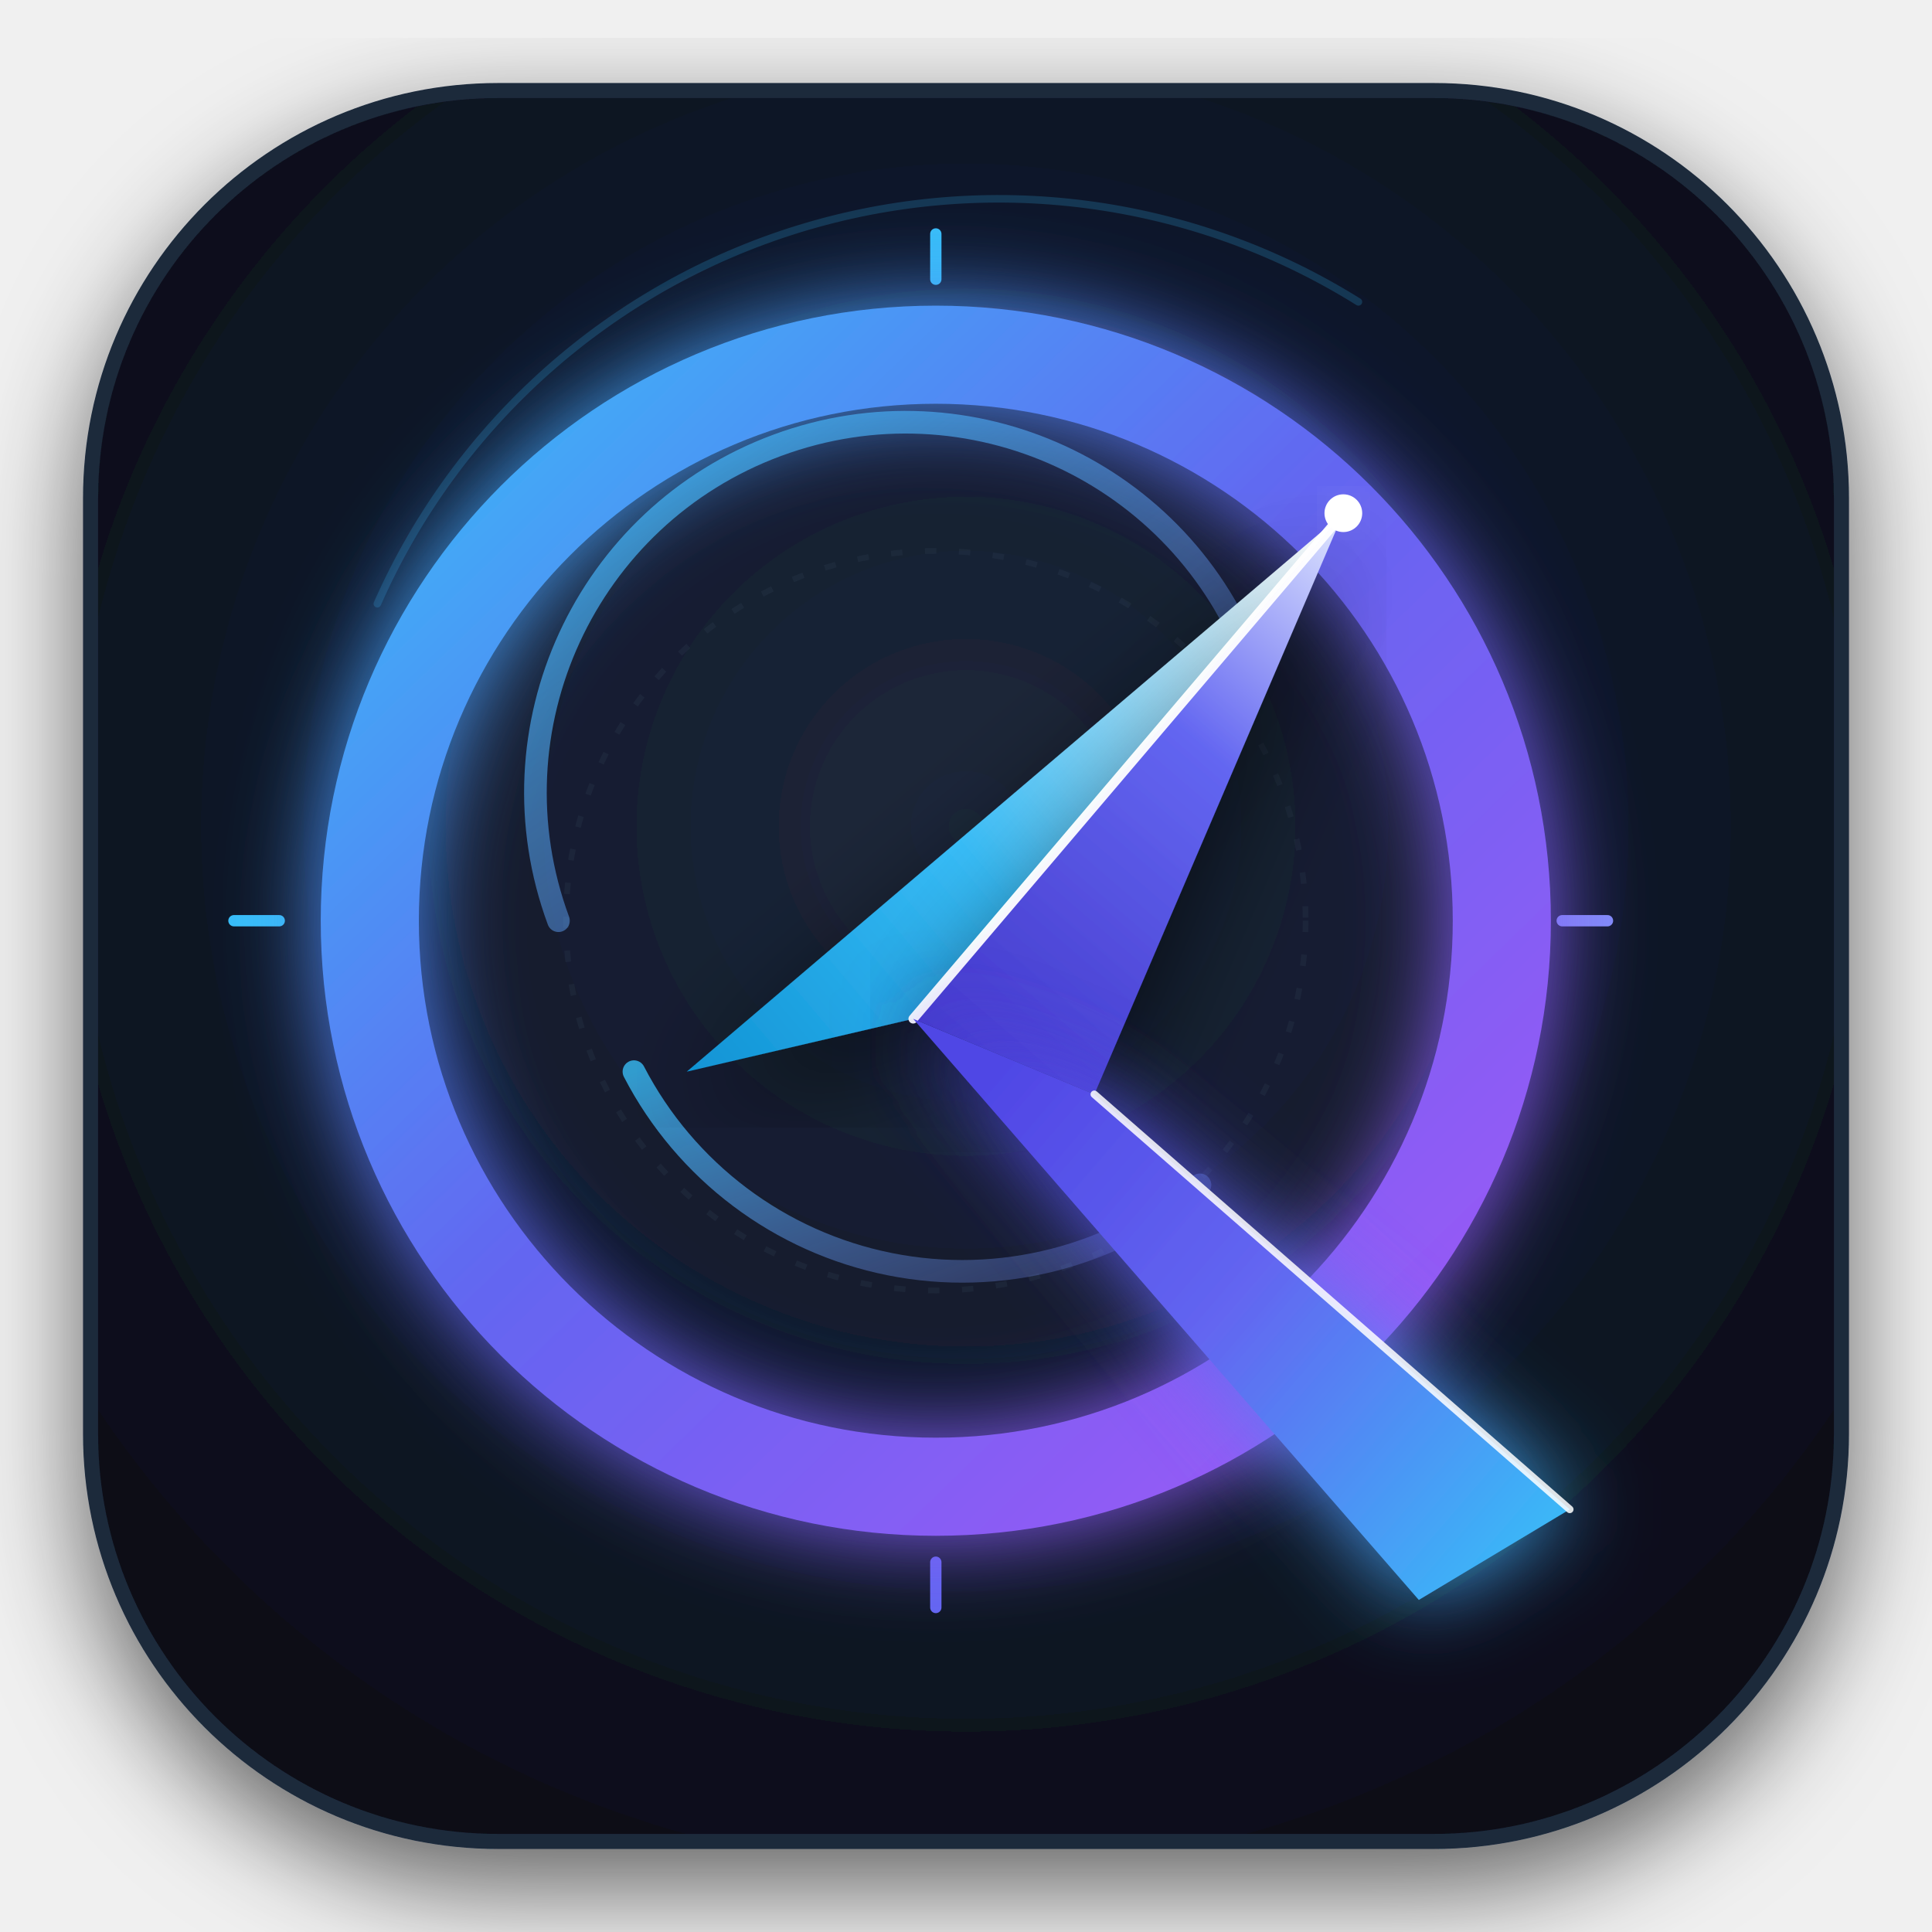
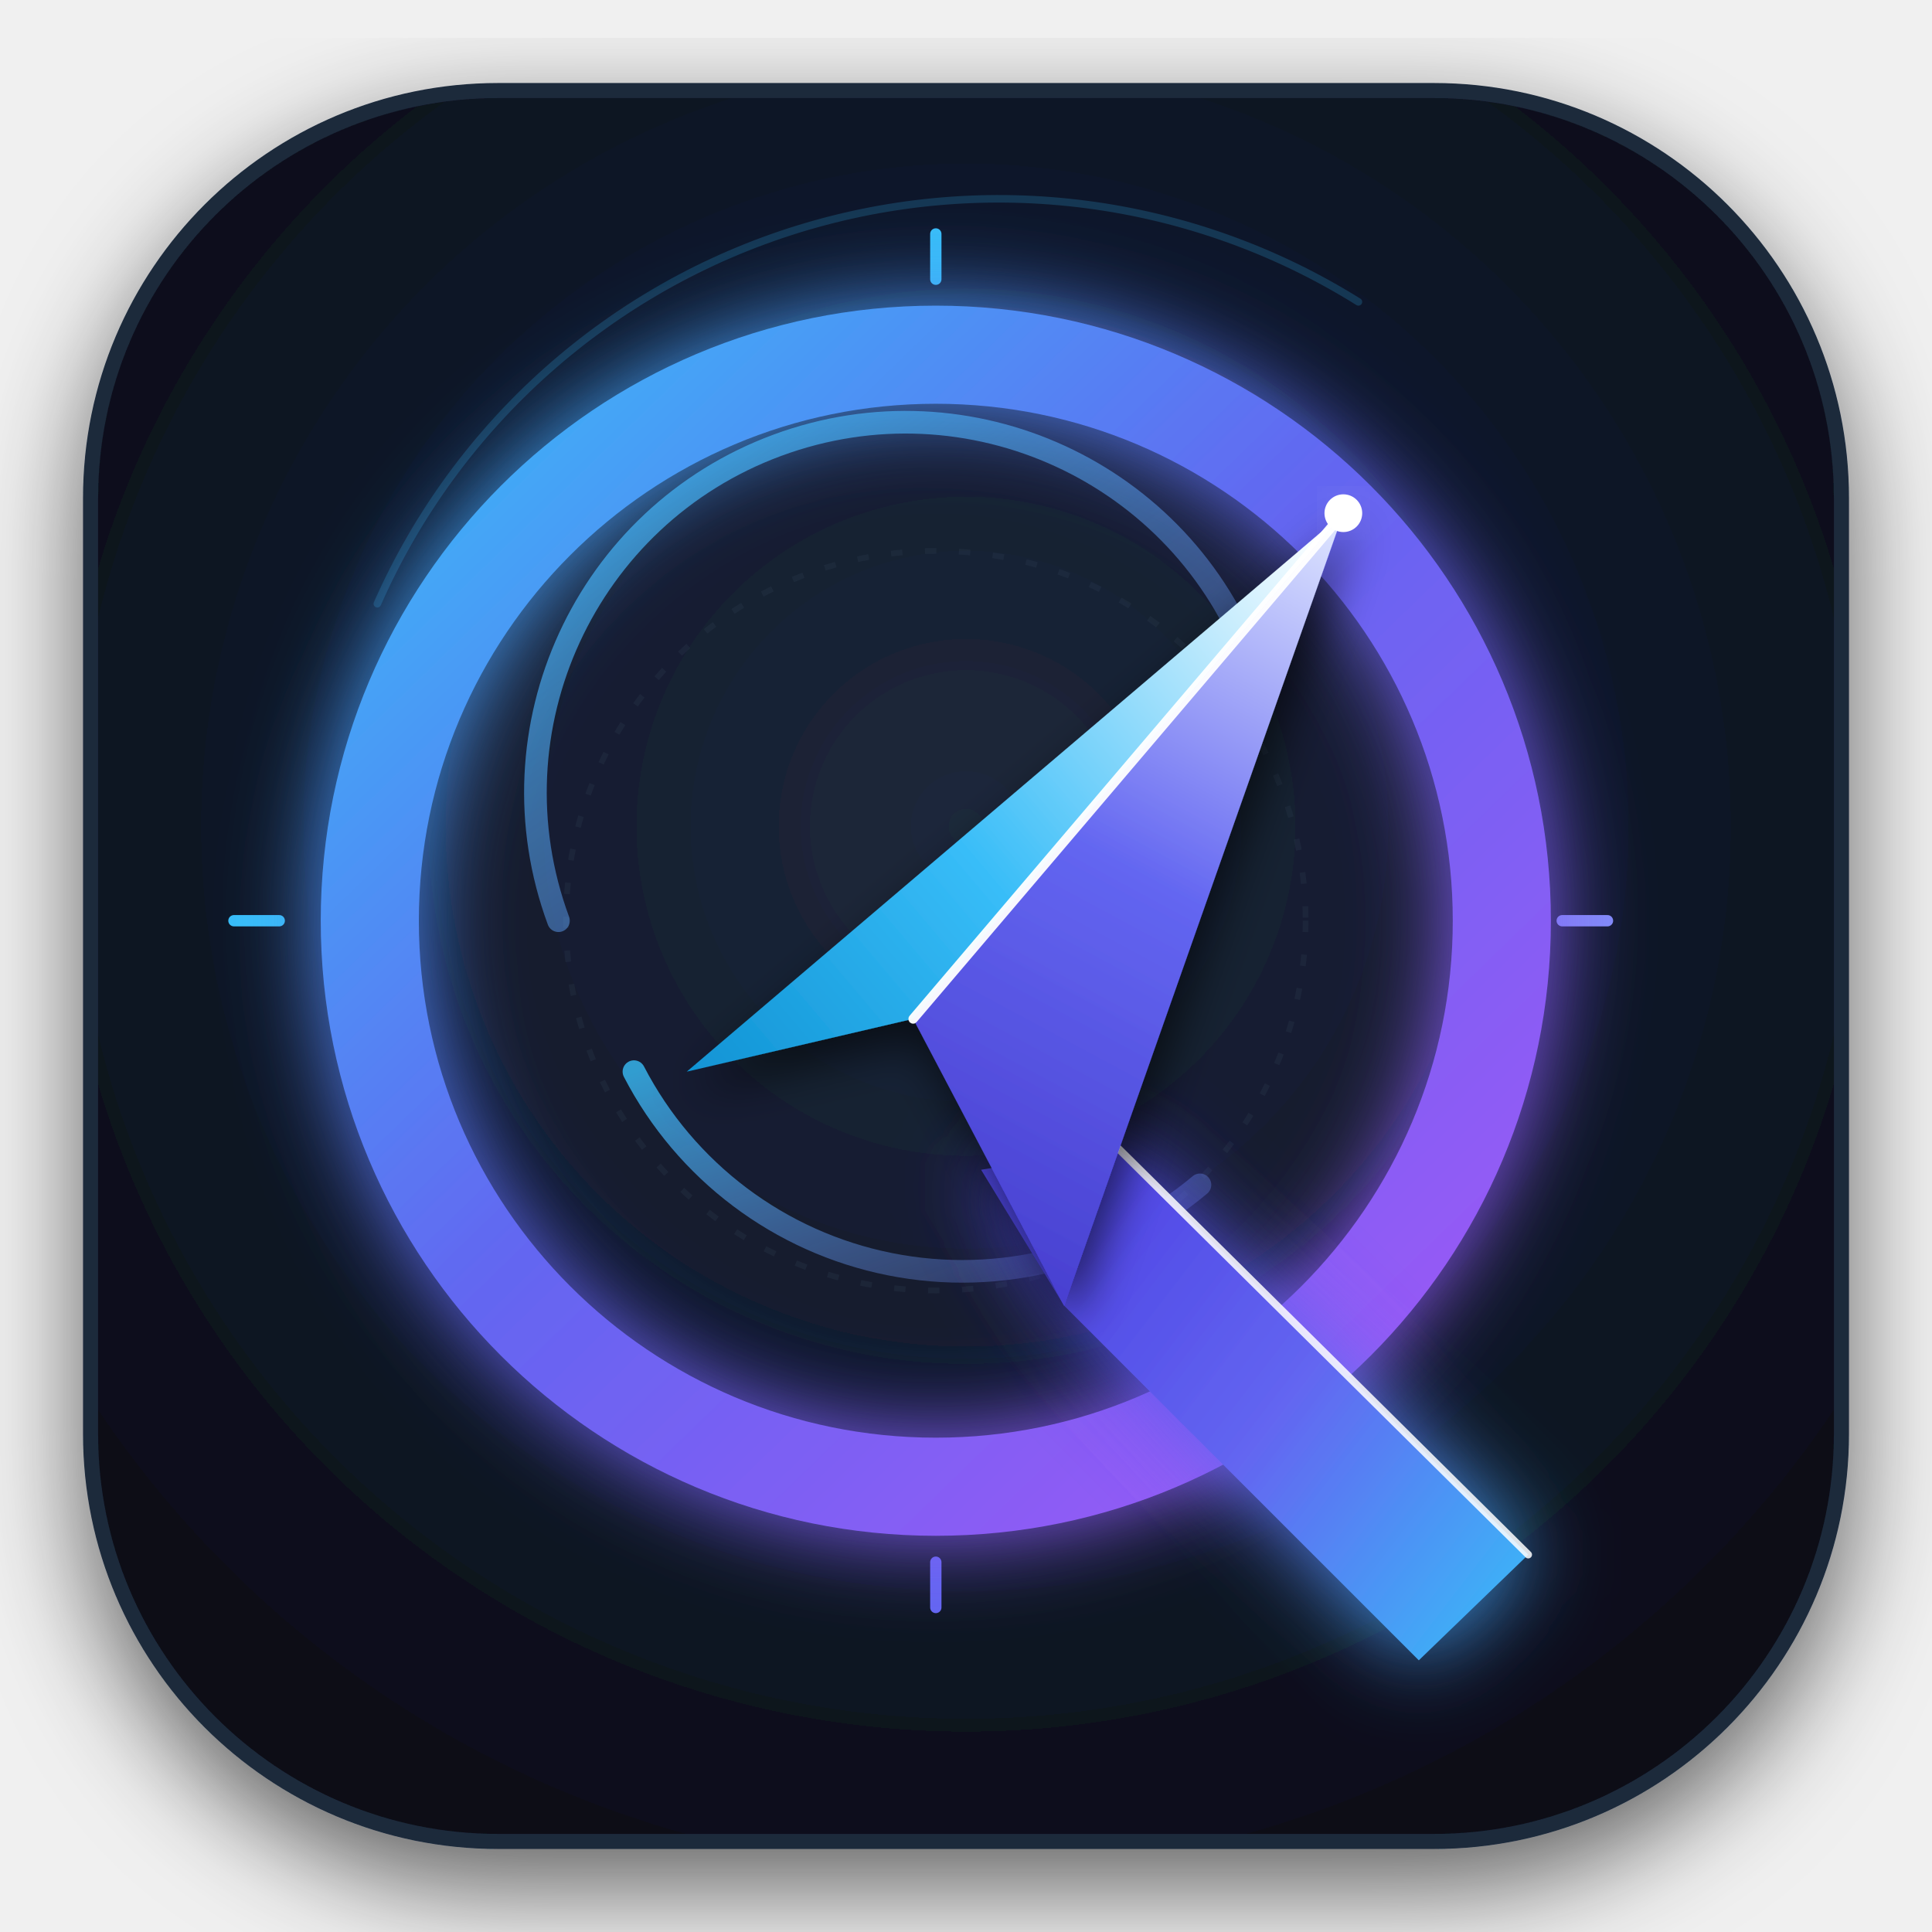
<svg xmlns="http://www.w3.org/2000/svg" viewBox="0 0 512 512" width="512" height="512" fill="none">
  <defs>
    <radialGradient id="bgGlow" cx="50%" cy="42%" r="65%">
      <stop offset="0%" stop-color="#1e293b" />
      <stop offset="55%" stop-color="#0f172a" />
      <stop offset="100%" stop-color="#090d16" />
    </radialGradient>
    <linearGradient id="ringGrad" x1="100" y1="90" x2="410" y2="410" gradientUnits="userSpaceOnUse">
      <stop offset="0%" stop-color="#38bdf8" />
      <stop offset="45%" stop-color="#6366f1" />
      <stop offset="100%" stop-color="#a855f7" />
    </linearGradient>
    <linearGradient id="needleLeft" x1="160" y1="310" x2="355" y2="145" gradientUnits="userSpaceOnUse">
      <stop offset="0%" stop-color="#0284c7" />
      <stop offset="50%" stop-color="#38bdf8" />
      <stop offset="100%" stop-color="#ffffff" />
    </linearGradient>
-     <linearGradient id="needleRight" x1="240" y1="270" x2="355" y2="136" gradientUnits="userSpaceOnUse">
+     <linearGradient id="needleRight" x1="240" y1="350" x2="355" y2="136" gradientUnits="userSpaceOnUse">
      <stop offset="0%" stop-color="#4338ca" />
-       <stop offset="60%" stop-color="#6366f1" />
+       <stop offset="55%" stop-color="#6366f1" />
      <stop offset="100%" stop-color="#e0e7ff" />
    </linearGradient>
-     <linearGradient id="tailGrad" x1="265" y1="280" x2="416" y2="410" gradientUnits="userSpaceOnUse">
+     <linearGradient id="tailGrad" x1="280" y1="330" x2="410" y2="430" gradientUnits="userSpaceOnUse">
      <stop offset="0%" stop-color="#4f46e5" />
      <stop offset="45%" stop-color="#6366f1" />
      <stop offset="100%" stop-color="#38bdf8" />
    </linearGradient>
    <linearGradient id="trackGrad" x1="0" y1="0" x2="1" y2="1">
      <stop offset="0%" stop-color="#38bdf8" stop-opacity="0.8" />
      <stop offset="100%" stop-color="#818cf8" stop-opacity="0.2" />
    </linearGradient>
    <filter id="coreGlow" x="-20%" y="-20%" width="140%" height="140%">
      <feGaussianBlur stdDeviation="12" result="blur" />
      <feComposite in="SourceGraphic" in2="blur" operator="over" />
+     </filter>
+     <filter id="needleShadow" x="-25%" y="-25%" width="150%" height="150%">
+       <feDropShadow dx="2" dy="5" stdDeviation="6" flood-color="#000000" flood-opacity="0.6" />
    </filter>
    <filter id="dropShadow" x="-10%" y="-10%" width="120%" height="120%">
      <feDropShadow dx="0" dy="10" stdDeviation="14" flood-color="#000000" flood-opacity="0.6" />
    </filter>
  </defs>
  <rect x="24" y="24" width="464" height="464" rx="108" fill="url(#bgGlow)" stroke="#1e293b" stroke-width="4" filter="url(#dropShadow)" />
  <path d="M 100 160 A 180 180 0 0 1 360 80" stroke="#38bdf8" stroke-width="2" stroke-opacity="0.2" stroke-linecap="round" fill="none" />
  <circle cx="248" cy="244" r="148" stroke="#334155" stroke-width="1.5" stroke-dasharray="4 8" stroke-opacity="0.35" fill="none" />
  <circle cx="248" cy="244" r="98" stroke="#334155" stroke-width="1.5" stroke-dasharray="3 6" stroke-opacity="0.25" fill="none" />
  <line x1="248" y1="62" x2="248" y2="74" stroke="#38bdf8" stroke-width="3" stroke-linecap="round" />
  <line x1="62" y1="244" x2="74" y2="244" stroke="#38bdf8" stroke-width="3" stroke-linecap="round" />
  <line x1="248" y1="414" x2="248" y2="426" stroke="#6366f1" stroke-width="3" stroke-linecap="round" />
  <line x1="414" y1="244" x2="426" y2="244" stroke="#818cf8" stroke-width="3" stroke-linecap="round" />
  <circle cx="248" cy="244" r="150" stroke="url(#ringGrad)" stroke-width="26" fill="none" filter="url(#coreGlow)" />
  <path d="M 148 244 A 98 98 0 0 1 332 176" stroke="url(#trackGrad)" stroke-width="6" stroke-linecap="round" fill="none" />
  <path d="M 168 284 A 98 98 0 0 0 318 314" stroke="url(#trackGrad)" stroke-width="6" stroke-linecap="round" fill="none" />
-   <polygon points="356,136 182,284 242,270" fill="url(#needleLeft)" filter="url(#dropShadow)" />
-   <polygon points="356,136 242,270 290,290" fill="url(#needleRight)" filter="url(#dropShadow)" />
-   <line x1="356" y1="136" x2="242" y2="270" stroke="#ffffff" stroke-width="2.5" stroke-linecap="round" stroke-opacity="0.95" />
-   <polygon points="242,270 376,424 416,400 290,290" fill="url(#tailGrad)" filter="url(#coreGlow)" />
-   <line x1="290" y1="290" x2="416" y2="400" stroke="#ffffff" stroke-width="2" stroke-linecap="round" stroke-opacity="0.85" />
+   <polygon points="260,310 282,346 376,440 405,412 296,304" fill="url(#tailGrad)" filter="url(#coreGlow)" />
+   <line x1="296" y1="304" x2="405" y2="412" stroke="#ffffff" stroke-width="2" stroke-linecap="round" stroke-opacity="0.85" />
+   <g filter="url(#needleShadow)">
+     <polygon points="356,136 182,284 242,270" fill="url(#needleLeft)" />
+     <polygon points="356,136 242,270 282,346" fill="url(#needleRight)" />
+     <line x1="356" y1="136" x2="242" y2="270" stroke="#ffffff" stroke-width="2.5" stroke-linecap="round" stroke-opacity="0.95" />
+   </g>
  <circle cx="356" cy="136" r="5" fill="#ffffff" filter="url(#coreGlow)" />
</svg>
